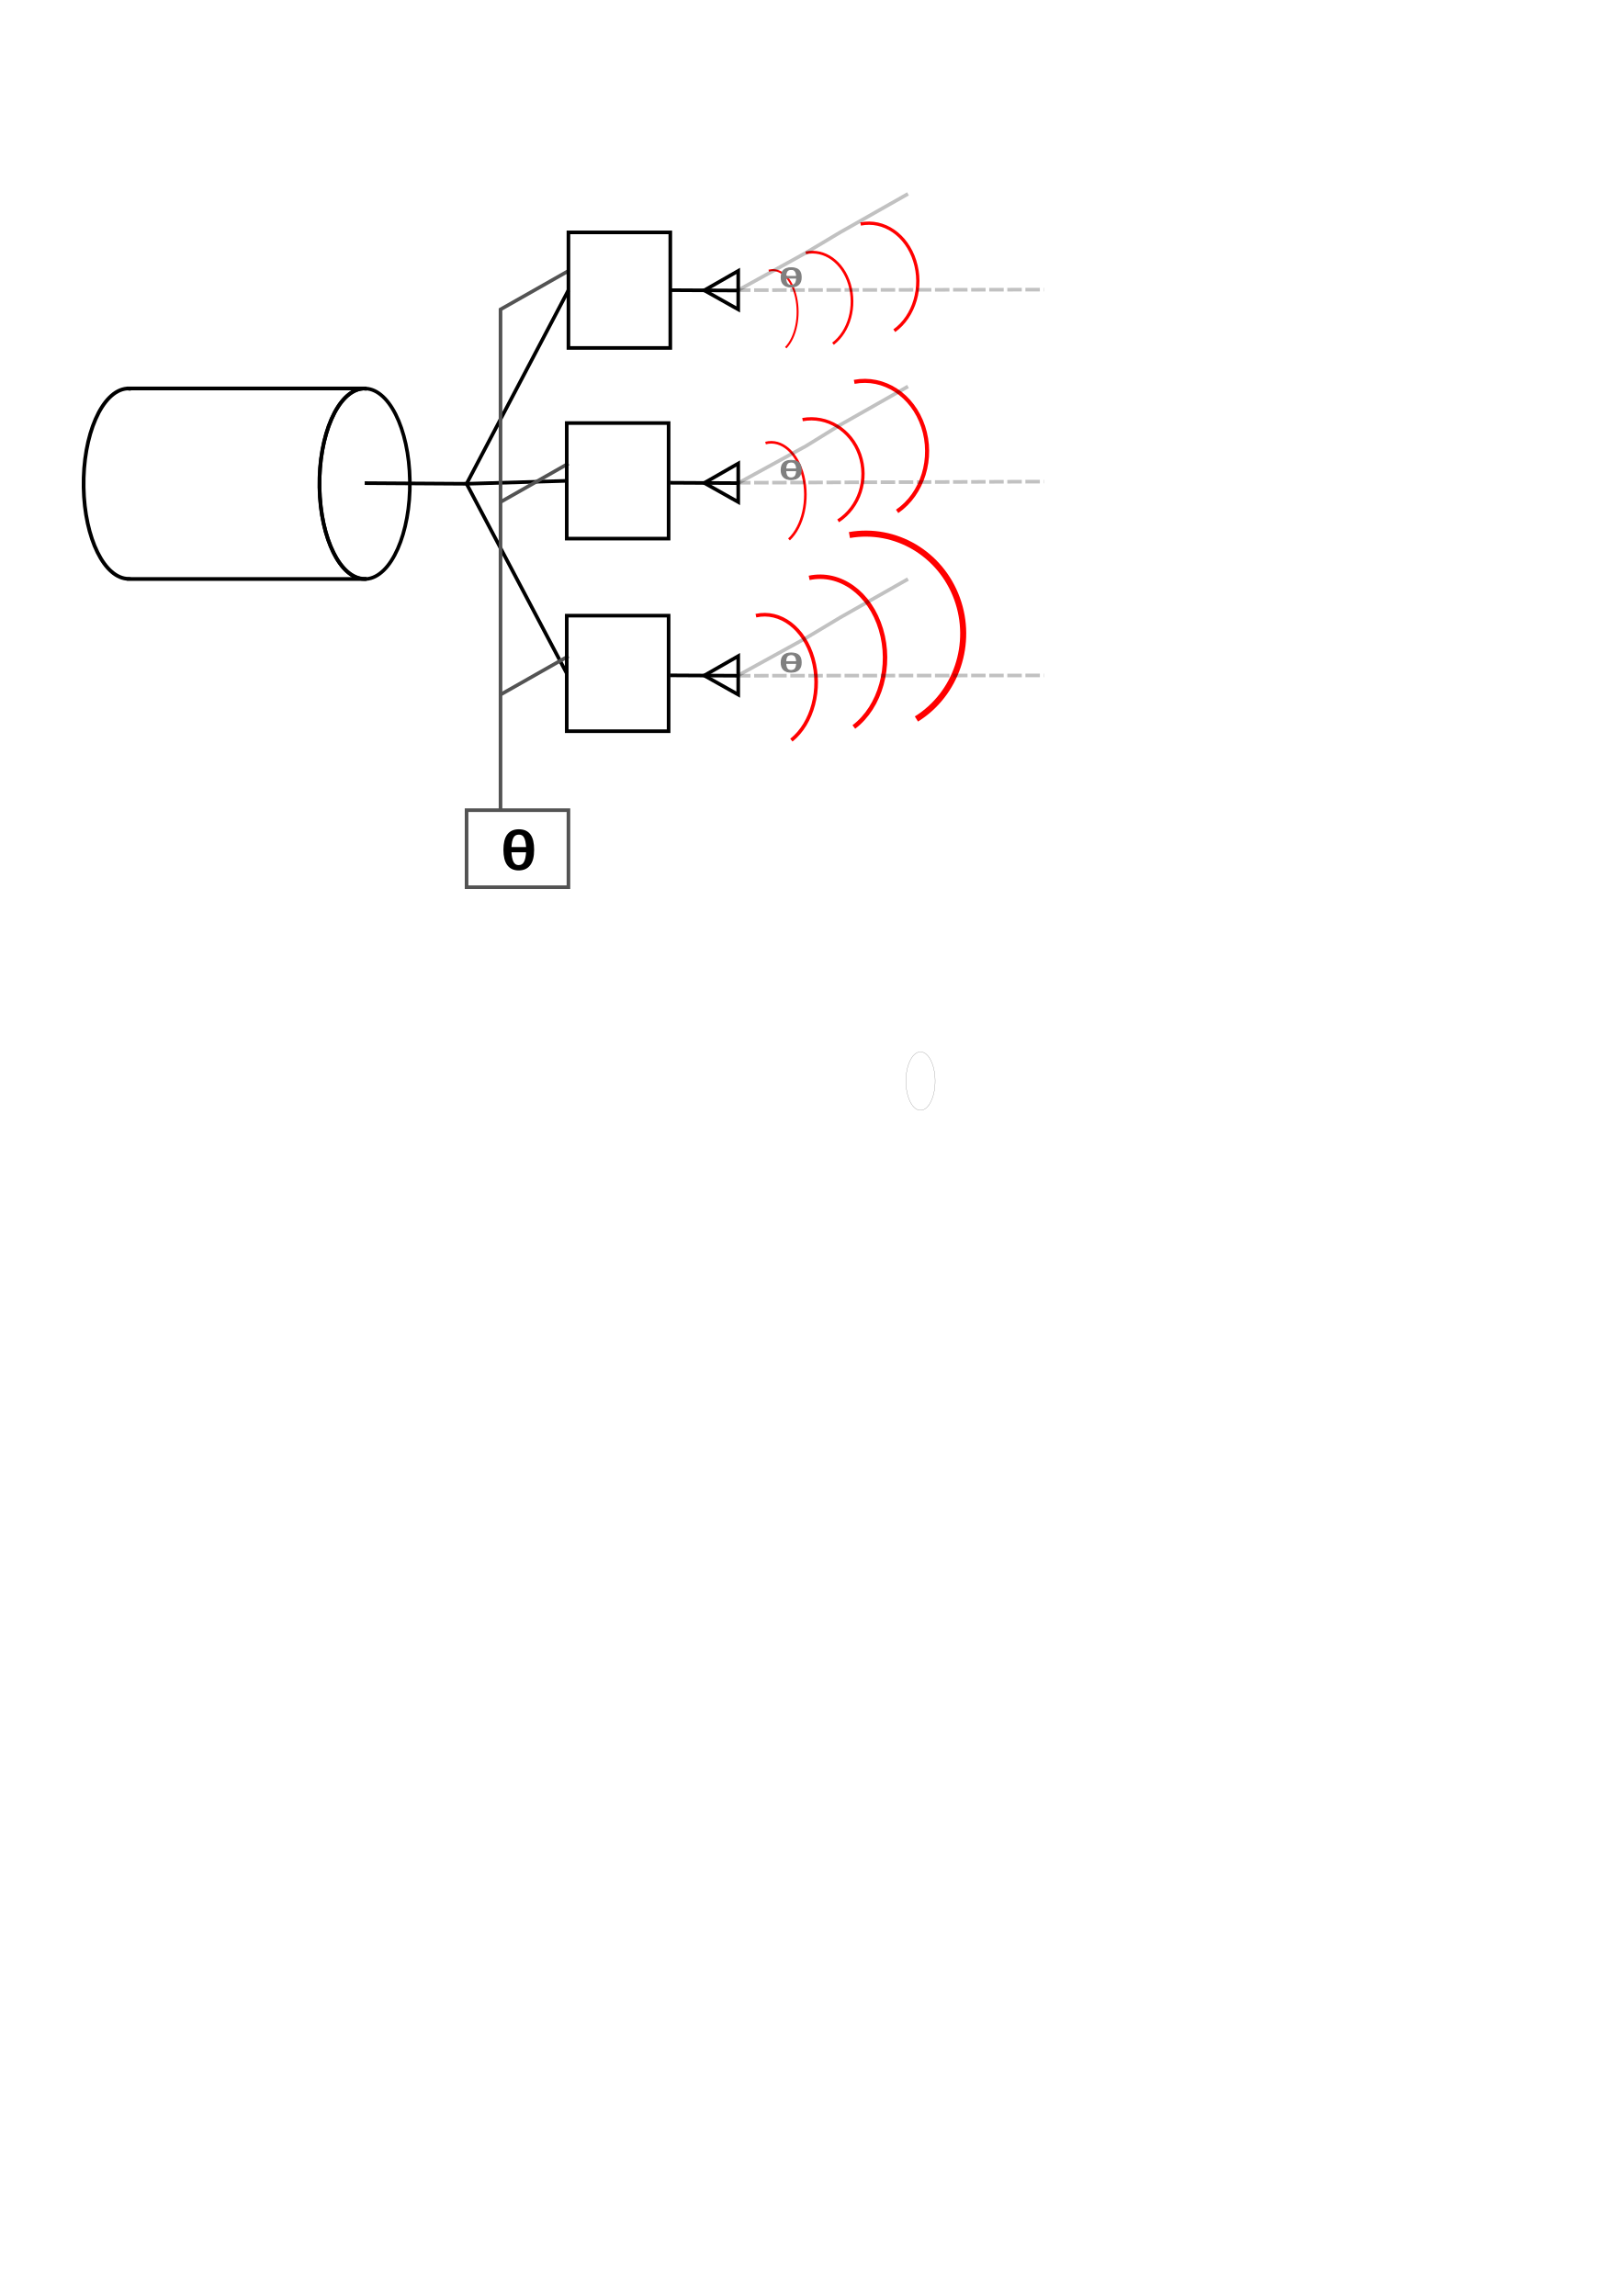
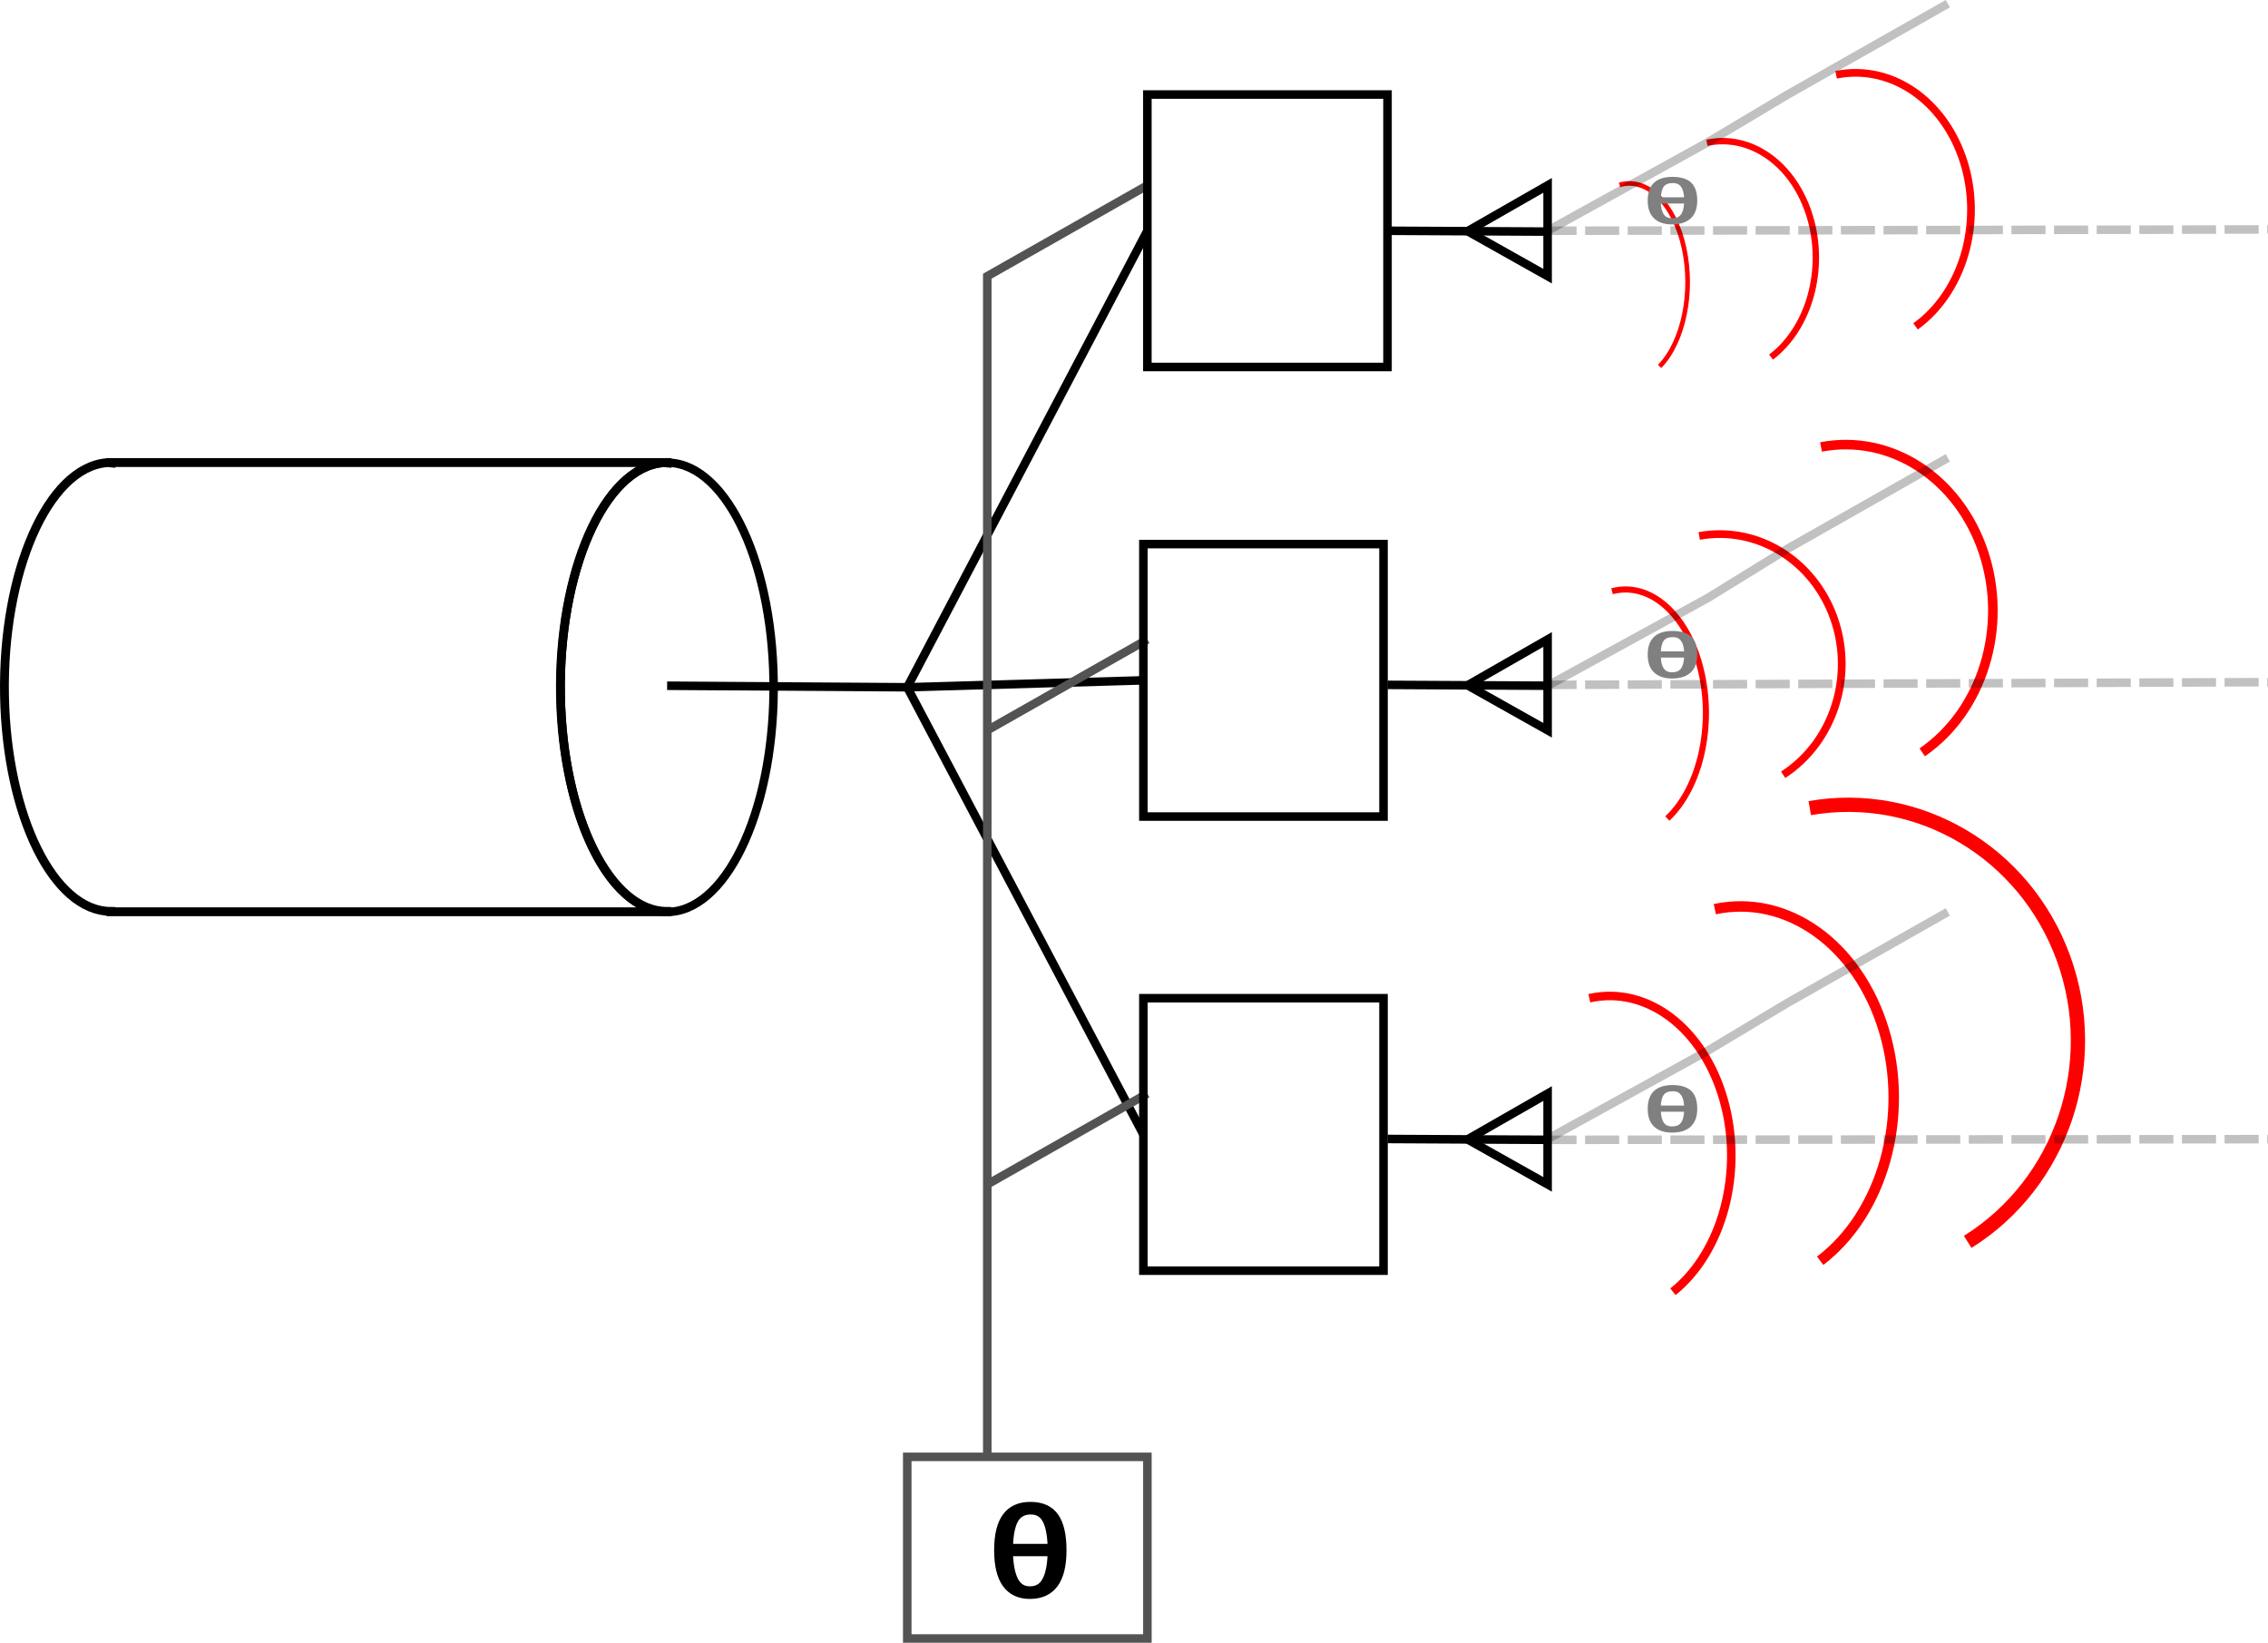
- <svg xmlns="http://www.w3.org/2000/svg" width="210mm" height="297mm" viewBox="0 0 210 297" version="1.1" id="svg1">
+ <svg xmlns="http://www.w3.org/2000/svg" width="124.433mm" height="90.126mm" viewBox="0 0 124.433 90.126" version="1.1" id="svg1">
  <defs id="defs1" />
-   <g id="layer1">
+   <g id="layer1" transform="translate(-10.56796,-24.87381)">
    <path id="rect1" style="fill:#000000;fill-opacity:0;stroke:#000000;stroke-width:0.485;stroke-dasharray:none;stroke-dashoffset:0.113;stroke-opacity:1" d="m 16.656,50.25 v 0.018 a 5.845,12.323 0 0 0 -0.172,-0.013 l -0.075,0.005 A 5.845,12.323 0 0 0 10.815,63.052 5.845,12.323 0 0 0 16.656,74.876 v 0.021 h 30.505 v -0.021 A 5.845,12.323 0 0 1 41.32,63.052 5.845,12.323 0 0 1 46.914,50.26 l 0.075,-0.005 a 5.845,12.323 0 0 1 0.172,0.013 v -0.018 z" />
    <path style="fill:#000000;fill-opacity:0;stroke:#000000;stroke-width:0.465;stroke-dasharray:none;stroke-dashoffset:0.113;stroke-opacity:1" id="path2" d="M 46.997,50.263 A 5.845,12.323 0 0 1 53.01,62.179 5.845,12.323 0 0 1 47.378,74.897 5.845,12.323 0 0 1 41.329,63.062 5.845,12.323 0 0 1 46.923,50.269" />
    <path style="fill:#000000;fill-opacity:0;stroke:#000000;stroke-width:0.468;stroke-dasharray:none;stroke-dashoffset:0.113;stroke-opacity:1" d="M 47.169,62.495 60.344,62.579 73.518,37.534" id="path4" />
    <path style="fill:#000000;fill-opacity:0;stroke:#000000;stroke-width:0.468;stroke-dasharray:none;stroke-dashoffset:0.113;stroke-opacity:1" d="M 73.299,62.199 60.344,62.579 73.299,87.112" id="path5" />
    <path style="fill:#000000;fill-opacity:0;stroke:#000000;stroke-width:0.468;stroke-dasharray:none;stroke-dashoffset:0.113;stroke-opacity:1" d="m 86.693,37.534 8.783,0.046" id="path11" />
    <path style="fill:#000000;fill-opacity:0;stroke:#000000;stroke-width:0.468;stroke-dasharray:none;stroke-dashoffset:0.113;stroke-opacity:1" d="m 91.085,37.557 4.392,-2.515 v 4.983 z" id="path12" />
    <path style="fill:#000000;fill-opacity:0;stroke:#000000;stroke-width:0.468;stroke-dasharray:none;stroke-dashoffset:0.113;stroke-opacity:1" d="m 86.693,62.448 8.783,0.046" id="path13" />
    <path style="fill:#000000;fill-opacity:0;stroke:#000000;stroke-width:0.468;stroke-dasharray:none;stroke-dashoffset:0.113;stroke-opacity:1" d="m 91.085,62.471 4.392,-2.515 v 4.983 z" id="path14" />
    <path style="fill:#000000;fill-opacity:0;stroke:#000000;stroke-width:0.468;stroke-dasharray:none;stroke-dashoffset:0.113;stroke-opacity:1" d="m 86.693,87.361 8.783,0.046" id="path15" />
    <path style="fill:#000000;fill-opacity:0;stroke:#000000;stroke-width:0.468;stroke-dasharray:none;stroke-dashoffset:0.113;stroke-opacity:1" d="m 91.085,87.384 4.392,-2.515 v 4.983 z" id="path16" />
    <path style="fill:#000000;fill-opacity:0;stroke:#535353;stroke-width:0.468;stroke-dasharray:none;stroke-dashoffset:0.113;stroke-opacity:1" d="m 73.518,35.043 -8.783,4.983 v 54.81 7.437 2.528" id="path17" />
    <path style="fill:#000000;fill-opacity:0;stroke:#535353;stroke-width:0.468;stroke-dasharray:none;stroke-dashoffset:0.113;stroke-opacity:1" d="m 73.518,59.956 -8.783,4.983" id="path18" />
    <path style="fill:#000000;fill-opacity:0;stroke:#535353;stroke-width:0.468;stroke-dasharray:none;stroke-dashoffset:0.113;stroke-opacity:1" d="m 73.518,84.87 -8.783,4.983" id="path19" />
    <path style="fill:#000000;fill-opacity:0;stroke:#535353;stroke-width:0.468;stroke-dasharray:none;stroke-dashoffset:0.113;stroke-opacity:1" d="m 60.344,104.801 v 9.965 h 13.175 v -9.965 z" id="path20" />
    <rect style="fill:#000000;fill-opacity:0;stroke:#000000;stroke-width:0.468;stroke-dasharray:none;stroke-dashoffset:0.113;stroke-opacity:1" id="rect2" width="13.175" height="14.948" x="73.518" y="30.06" />
    <rect style="fill:#000000;fill-opacity:0;stroke:#000000;stroke-width:0.468;stroke-dasharray:none;stroke-dashoffset:0.113;stroke-opacity:1" id="rect3" width="13.175" height="14.948" x="73.299" y="54.724" />
    <rect style="fill:#000000;fill-opacity:0;stroke:#000000;stroke-width:0.468;stroke-dasharray:none;stroke-dashoffset:0.113;stroke-opacity:1" id="rect4" width="13.175" height="14.948" x="73.299" y="79.638" />
-     <path style="fill:#000000;fill-opacity:0;stroke:#535353;stroke-width:0.026;stroke-dasharray:none;stroke-dashoffset:0.113;stroke-opacity:1" id="path22" d="m 118.999,136.065 a 1.89,3.78 0 0 1 1.944,3.655 1.89,3.78 0 0 1 -1.821,3.9 1.89,3.78 0 0 1 -1.956,-3.63 1.89,3.78 0 0 1 1.809,-3.924" />
    <path style="fill:#000000;fill-opacity:0;stroke:#535353;stroke-width:0.468;stroke-dasharray:none;stroke-dashoffset:0.113;stroke-opacity:1" d="M 108.617,109.841 Z" id="path23" />
    <path style="fill:#000000;fill-opacity:0;stroke:#ff0000;stroke-width:0.468;stroke-dasharray:none;stroke-dashoffset:0.113;stroke-opacity:1" id="path25" d="m -97.766,-79.639 a 6.671,8.752 0 0 1 -7.367,-5.564 6.671,8.752 0 0 1 2.78,-10.539" transform="scale(-1)" />
    <path style="fill:#000000;fill-opacity:0;stroke:#ff0000;stroke-width:0.335;stroke-dasharray:none;stroke-dashoffset:0.113;stroke-opacity:1" id="path26" d="m -99.011,-57.31 a 4.411,6.777 0 0 1 -4.872,-4.309 4.411,6.777 0 0 1 1.838,-8.161" transform="scale(-1)" />
    <path style="fill:#000000;fill-opacity:0;stroke:#ff0000;stroke-width:0.255;stroke-dasharray:none;stroke-dashoffset:0.113;stroke-opacity:1" id="path27" d="m -99.423,-35.016 a 3.2,5.414 0 0 1 -3.534,-3.442 3.2,5.414 0 0 1 1.334,-6.519" transform="scale(-1)" />
    <path style="fill:#000000;fill-opacity:0;stroke:#ff0000;stroke-width:0.575;stroke-dasharray:none;stroke-dashoffset:0.113;stroke-opacity:1" id="path28" d="m -104.651,-74.752 a 8.407,10.483 0 0 1 -9.283,-6.665 8.407,10.483 0 0 1 3.503,-12.624" transform="scale(-1)" />
    <path style="fill:#000000;fill-opacity:0;stroke:#ff0000;stroke-width:0.423;stroke-dasharray:none;stroke-dashoffset:0.113;stroke-opacity:1" id="path29" d="m -103.795,-54.277 a 6.697,7.121 0 0 1 -7.396,-4.528 6.697,7.121 0 0 1 2.791,-8.575" transform="scale(-1)" />
    <path style="fill:#000000;fill-opacity:0;stroke:#ff0000;stroke-width:0.35;stroke-dasharray:none;stroke-dashoffset:0.113;stroke-opacity:1" id="path30" d="m -104.215,-32.708 a 5.121,6.39 0 0 1 -5.655,-4.063 5.121,6.39 0 0 1 2.134,-7.695" transform="scale(-1)" />
    <path style="fill:#000000;fill-opacity:0;stroke:#ff0000;stroke-width:0.782;stroke-dasharray:none;stroke-dashoffset:0.113;stroke-opacity:1" id="path31" d="m -109.86,-69.21 a 12.602,12.933 0 0 1 -13.916,-8.223 12.602,12.933 0 0 1 5.252,-15.574" transform="scale(-1)" />
    <path style="fill:#000000;fill-opacity:0;stroke:#ff0000;stroke-width:0.525;stroke-dasharray:none;stroke-dashoffset:0.113;stroke-opacity:1" id="path32" d="m -110.477,-49.395 a 8.076,9.106 0 0 1 -8.918,-5.789 8.076,9.106 0 0 1 3.365,-10.965" transform="scale(-1)" />
    <path style="fill:#000000;fill-opacity:0;stroke:#ff0000;stroke-width:0.422;stroke-dasharray:none;stroke-dashoffset:0.113;stroke-opacity:1" id="path33" d="m -111.306,-28.976 a 6.338,7.502 0 0 1 -6.999,-4.77 6.338,7.502 0 0 1 2.641,-9.034" transform="scale(-1)" />
    <path style="fill:#000000;fill-opacity:0;stroke:#000000;stroke-width:0.468;stroke-dasharray:1.871, 0.468;stroke-dashoffset:0.281;stroke-opacity:0.245" d="m 95.476,87.408 39.524,-0.037" id="path34" />
    <path style="fill:#000000;fill-opacity:0;stroke:#000000;stroke-width:0.468;stroke-dasharray:1.871, 0.468;stroke-dashoffset:0.281;stroke-opacity:0.245" d="M 95.476,62.448 135,62.298" id="path35" />
    <path style="fill:#000000;fill-opacity:0;stroke:#000000;stroke-width:0.468;stroke-dasharray:1.871, 0.468;stroke-dashoffset:0.281;stroke-opacity:0.245" d="m 95.476,37.534 39.524,-0.072" id="path36" />
    <path style="fill:#000000;fill-opacity:0;stroke:#000000;stroke-width:0.468;stroke-dasharray:none;stroke-dashoffset:0.06;stroke-opacity:0.245" d="m 95.476,37.534 8.739,-4.826 4.436,-2.648 8.783,-4.983" id="path37" />
    <path style="fill:#000000;fill-opacity:0;stroke:#000000;stroke-width:0.468;stroke-dasharray:none;stroke-dashoffset:0.227;stroke-opacity:0.245" d="m 95.476,62.494 8.783,-4.808 4.392,-2.712 8.783,-4.983" id="path39" />
    <path style="fill:#000000;fill-opacity:0;stroke:#000000;stroke-width:0.468;stroke-dasharray:none;stroke-dashoffset:0.227;stroke-opacity:0.245" d="m 95.476,87.361 8.783,-4.839 4.392,-2.635 8.783,-4.983" id="path40" />
    <text xml:space="preserve" style="font-size:7.506px;font-family:Arial;-inkscape-font-specification:Arial;text-align:start;writing-mode:lr-tb;direction:ltr;text-anchor:start;fill:#000000;fill-opacity:1;stroke:#000000;stroke-width:0.266;stroke-dasharray:none;stroke-dashoffset:0;stroke-opacity:0.997" x="59.703" y="122.054" id="text41" transform="scale(1.085888,0.9209052)">
      <tspan id="tspan41" style="fill:#000000;fill-opacity:1;stroke:#000000;stroke-width:0.266;stroke-dasharray:none;stroke-opacity:0.997" x="59.703" y="122.054">θ</tspan>
    </text>
    <text xml:space="preserve" style="font-size:4.332px;font-family:Arial;-inkscape-font-specification:Arial;text-align:start;writing-mode:lr-tb;direction:ltr;text-anchor:start;fill:#808080;fill-opacity:1;stroke:#808080;stroke-width:0.153;stroke-dasharray:none;stroke-dashoffset:0;stroke-opacity:0.997" x="78.704" y="111.305" id="text42" transform="scale(1.280601,0.7808831)">
      <tspan id="tspan42" style="fill:#808080;fill-opacity:1;stroke:#808080;stroke-width:0.153;stroke-dasharray:none;stroke-opacity:0.997" x="78.704" y="111.305">θ</tspan>
    </text>
    <text xml:space="preserve" style="font-size:4.332px;font-family:Arial;-inkscape-font-specification:Arial;text-align:start;writing-mode:lr-tb;direction:ltr;text-anchor:start;fill:#808080;fill-opacity:1;stroke:#808080;stroke-width:0.153;stroke-dasharray:none;stroke-dashoffset:0;stroke-opacity:0.997" x="78.704" y="79.4" id="text43" transform="scale(1.280601,0.7808831)">
      <tspan id="tspan43" style="fill:#808080;fill-opacity:1;stroke:#808080;stroke-width:0.153;stroke-dasharray:none;stroke-opacity:0.997" x="78.704" y="79.4">θ</tspan>
    </text>
    <text xml:space="preserve" style="font-size:4.332px;font-family:Arial;-inkscape-font-specification:Arial;text-align:start;writing-mode:lr-tb;direction:ltr;text-anchor:start;fill:#808080;fill-opacity:1;stroke:#808080;stroke-width:0.153;stroke-dasharray:none;stroke-dashoffset:0;stroke-opacity:0.997" x="78.704" y="47.496" id="text42-4" transform="scale(1.280601,0.7808831)">
      <tspan id="tspan42-2" style="fill:#808080;fill-opacity:1;stroke:#808080;stroke-width:0.153;stroke-dasharray:none;stroke-opacity:0.997" x="78.704" y="47.496">θ</tspan>
    </text>
  </g>
</svg>
